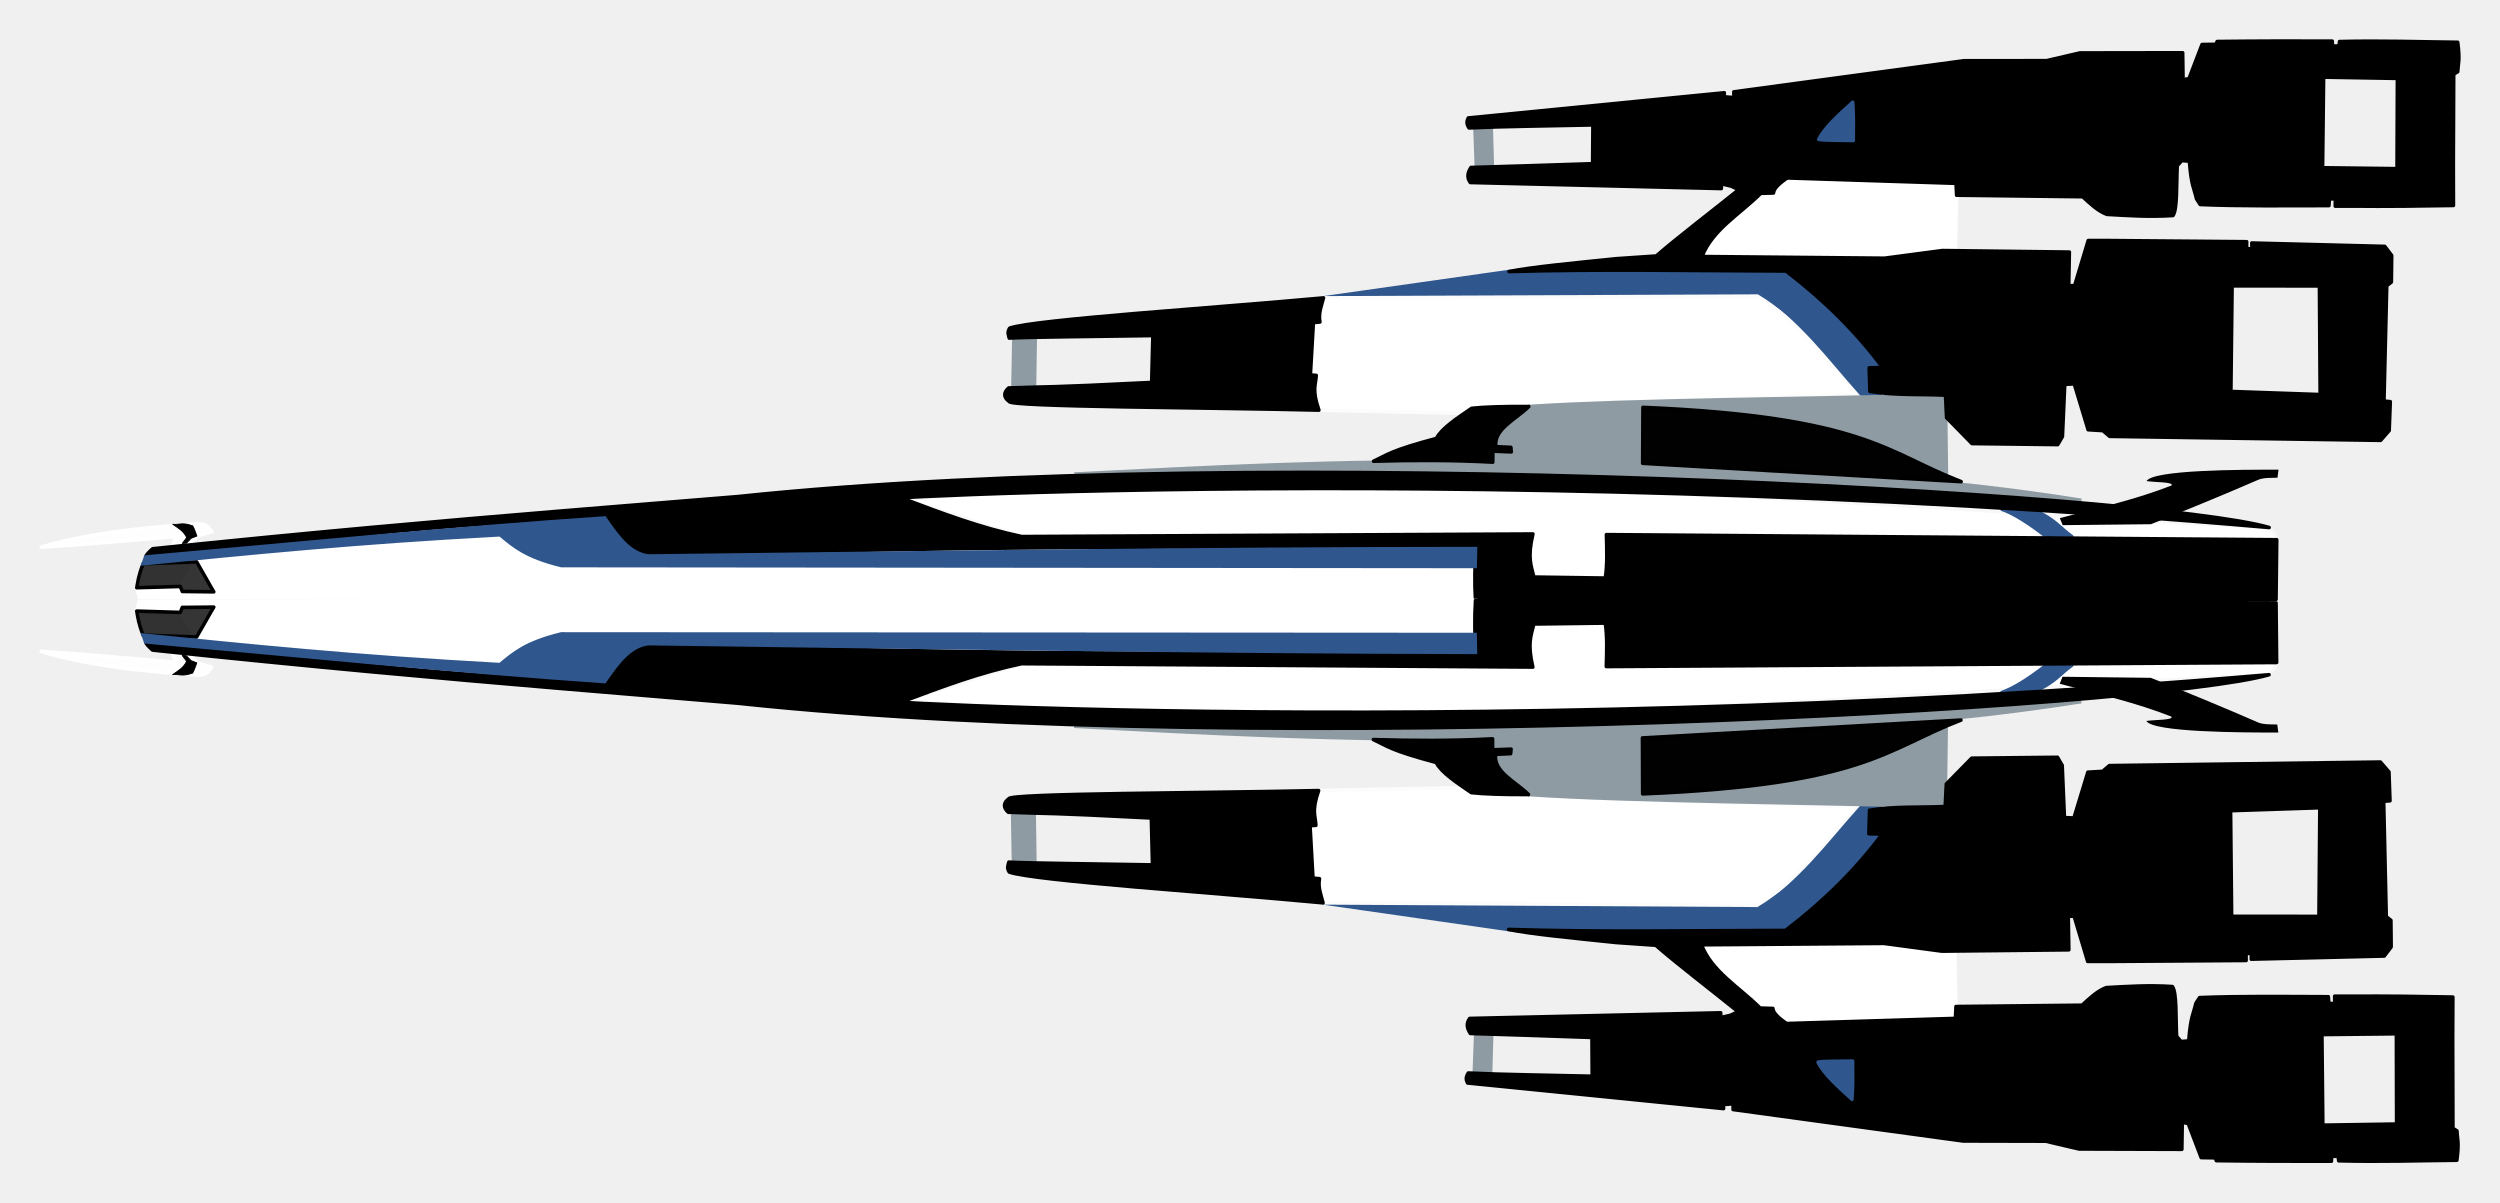
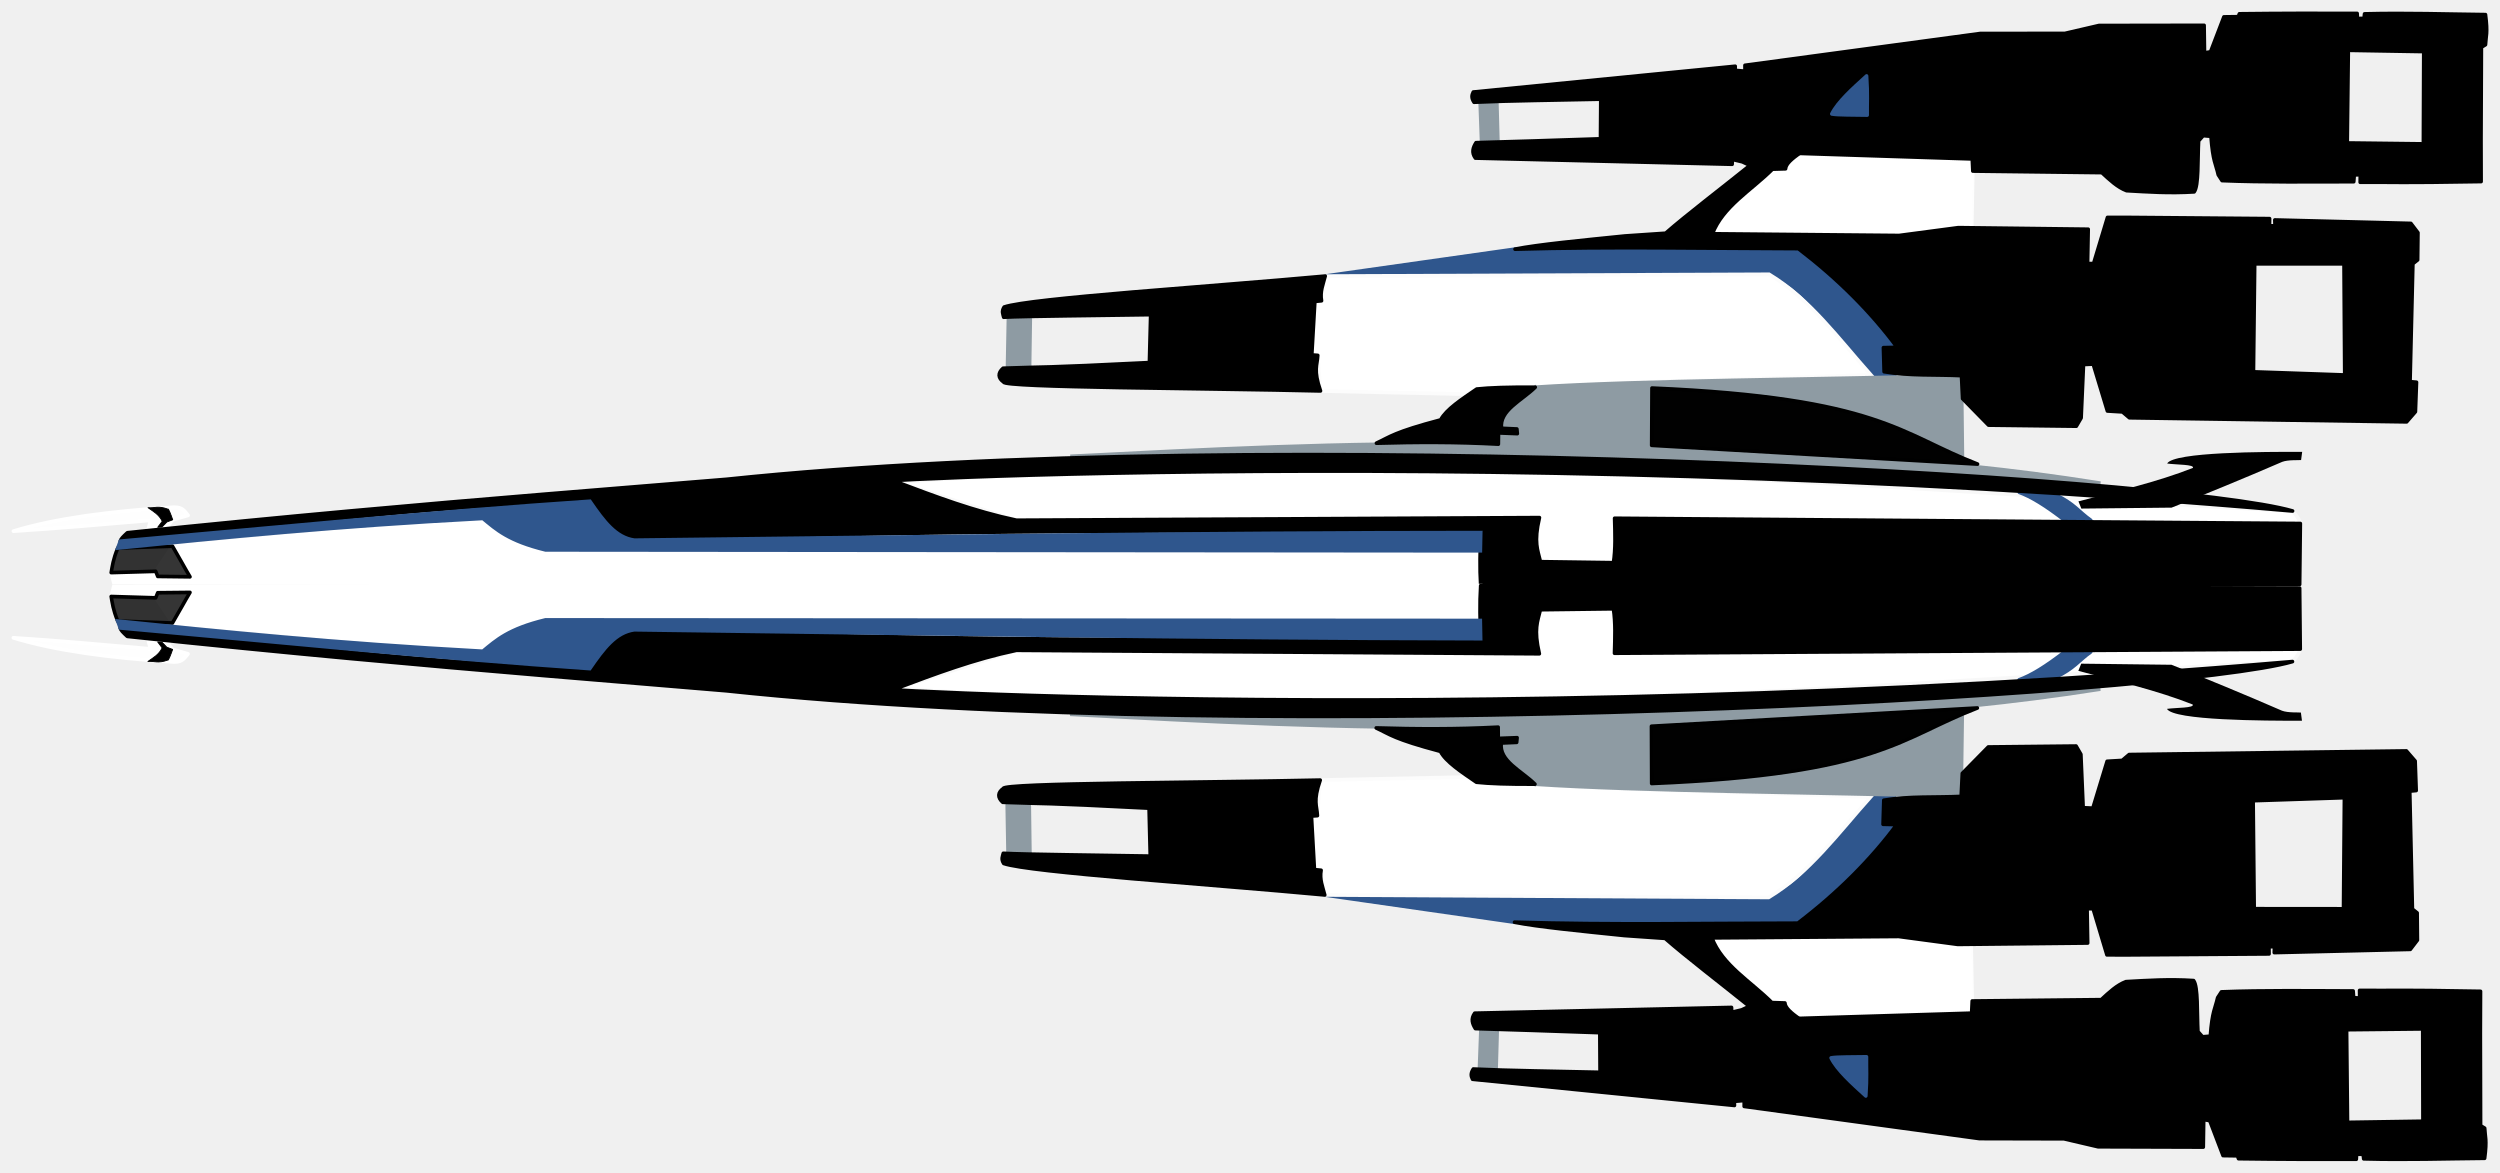
- <svg xmlns="http://www.w3.org/2000/svg" width="63.658" height="30.616" viewBox="0 0 16.843 8.101" version="1.1" id="svg844">
+ <svg xmlns="http://www.w3.org/2000/svg" width="216.945" height="101.758" viewBox="0 0 57.4 26.923" version="1.1" id="svg844">
  <defs id="defs838" />
-   <g id="layer3" transform="translate(-66.01912,-146.6071)" />
-   <g id="layer2" transform="translate(-66.01912,-146.6071)" />
-   <g id="layer1" transform="translate(-66.01912,-146.6071)">
-     <g id="g1719" transform="matrix(-0.00104128,0.09168982,0.08877731,0.00107544,62.74026,141.8693)">
+   <g id="layer3" transform="translate(-74.36997,-127.7842)" />
+   <g id="layer2" transform="translate(-74.36997,-127.7842)" />
+   <g id="layer1" transform="translate(-74.36997,-127.7842)">
+     <g id="g1719" transform="matrix(-0.00362997,0.3196373,0.3094841,0.00374907,62.28187,110.6102)">
      <g transform="translate(-15.39867,-13.31777)" id="g1625">
        <g id="g1601" transform="translate(8.323604,7.491244)">
          <path id="path1471" d="m 95.045,216.001 c -0.933,-26.277 -4.024,-61.851 -0.874,-103.59 l 2.649,8.939 -0.644,38.79 c 1.096,-0.248 2.154,-0.231 3.164,0.11 l 0.011,5.415 c -1.055,0.087 -2.12,0.099 -3.193,0.048 l -0.221,50.874 c -0.206,-0.066 -0.407,-0.126 -0.891,-0.586 z" themedPrimary="fill" style="fill:#ffffff;fill-opacity:1;stroke:#f8f8f8;stroke-width:0.265;stroke-linecap:round;stroke-linejoin:round;stroke-miterlimit:4;stroke-dasharray:none;stroke-opacity:1" />
          <path id="path1458" d="m 76.915,158.1 2.1,-14.054 c -0.407,10.385 -0.409,21.108 -0.515,32.923 0.672,2.738 4.529,5.115 7.136,7.633 l 0.031,1.772 -1.997,-0.865 -0.034,1.02 c -2.761,-2.125 -5.031,-4.65 -7.008,-7.412 z" style="fill:#2f568d;fill-opacity:1;stroke:#2f568d;stroke-width:0.265;stroke-linecap:round;stroke-linejoin:round;stroke-miterlimit:4;stroke-dasharray:none;stroke-opacity:1" />
          <path id="path1464" d="m 69.788,179.117 0.247,12.824 0.871,0.052 4.081,-0.034 -5e-6,-0.993 0.615,-4.384 0.039,-13.851 c -1.642,0.732 -3.141,2.834 -4.695,4.402 l -0.039,0.969 z" themedPrimary="fill" style="fill:#ffffff;fill-opacity:1;stroke:#ffffff;stroke-width:0.265px;stroke-linecap:butt;stroke-linejoin:miter;stroke-opacity:0.941" />
          <path id="path1466" d="m 85.637,184.602 c -2.555,-2.407 -5.405,-4.585 -7.136,-7.633 l 0.515,-32.923 1.776,-0.252 0.052,-0.494 3.85,-0.182 0.026,0.442 2.549,0.234 0.104,10.821 -0.374,0.762 -0.184,4.341 -0.43,7.201 z" themedPrimary="fill" style="fill:#ffffff;fill-opacity:1;stroke:#fcfcfc;stroke-width:0.265px;stroke-linecap:butt;stroke-linejoin:miter;stroke-opacity:1" />
          <path id="path1474" d="m 66.454,155.392 2.684,0.131 -0.055,1.214 -2.714,-0.108 z" style="fill:#8e9ba3;fill-opacity:1;stroke:#8e9ba3;stroke-width:0.265px;stroke-linecap:butt;stroke-linejoin:miter;stroke-opacity:1" />
          <path id="path1476" d="m 82.365,120.579 3.381,-0.026 -0.039,1.639 -3.407,0.013 z" style="fill:#8e9ba3;fill-opacity:1;stroke:#8e9ba3;stroke-width:0.265px;stroke-linecap:butt;stroke-linejoin:miter;stroke-opacity:1" />
          <path id="path1480" d="m 86.814,159.717 c -0.574,7.645 -0.802,21.071 -1.203,31.606 l 5.764,0.14 c -3.39,-6.446 -4.604,-14.357 -4.602,-23.088 l 4.11,0.026 c 0.633,10.785 0.396,19.624 2.331,33.325 L 92.184,125.285 c -0.605,9.956 -1.251,19.773 -1.251,31.746 -1.081,-0.288 -2.381,0.31 -4.12,2.685 z" style="fill:#8e9ba3;fill-opacity:1;stroke:#8e9ba3;stroke-width:0.265px;stroke-linecap:butt;stroke-linejoin:miter;stroke-opacity:1" />
          <path id="path1482" d="m 97.187,59.899 c -0.258,-0.248 -0.59,-0.384 -0.57,-1.048 0.342,-4.82 0.927,-8.893 1.858,-11.9 -0.238,3.266 -0.567,6.712 -0.901,10.171 l 0.607,-0.166 -0.129,1.398 -0.533,0.405 c 0.106,-0.364 0.009,-0.029 -0.331,1.14 z" style="fill:#fefefe;fill-opacity:1;stroke:#ffffff;stroke-width:0.265;stroke-linecap:round;stroke-linejoin:round;stroke-miterlimit:4;stroke-dasharray:none;stroke-opacity:1" />
          <path id="path1484" d="m 101.112,155.837 0.967,-101.4 -0.714,-0.2 -0.13,3.303 -1.821,1.223 -2.265,23.005 2.207,4.672 -0.749,69.345 z" themedPrimary="fill" style="fill:#ffffff;fill-opacity:1;stroke:#ffffff;stroke-width:0.265px;stroke-linecap:butt;stroke-linejoin:miter;stroke-opacity:1" />
          <path id="path1456" d="m 95.937,199.141 c -1.07,-1.447 -1.71,-2.571 -1.996,-3.43 l 0.156,2.704 c 0.661,1.432 1.176,1.701 1.794,2.626 z" style="fill:#2f568d;fill-opacity:1;stroke:#2f568d;stroke-width:0.265;stroke-linecap:round;stroke-linejoin:round;stroke-miterlimit:4;stroke-dasharray:none;stroke-opacity:1" />
          <path id="path1417" d="m 101.112,155.837 -0.798,60.75 h -4.377 l 0.221,-50.874 c 1.088,0.042 2.201,0.103 3.193,-0.048 l -0.011,-5.415 c -0.839,-0.212 -1.383,-0.521 -3.164,-0.11 l 0.644,-38.79 c -0.609,-3.162 -1.634,-6.047 -2.649,-8.939 0.716,-14.13 -3.68,40.921 0.874,103.59 -2.337,-8.644 -5.469,-76.002 -0.914,-116.186 0.411,-4.486 0.806,-8.911 1.226,-13.484 0.84,-9.147 1.779,-18.891 3.134,-30.924 0.303,-0.329 0.456,-0.485 0.612,-0.52 -1.22,11.601 -2.837,22.74 -3.277,34.803 0.393,0.488 2.577,1.554 2.757,3.329 -0.945,20.82 -1.263,41.917 -1.281,62.778 1.279,-0.033 2.505,-0.062 3.811,0.039 z" themedSecondary="fill" style="fill:#000000;fill-opacity:1;stroke:#000000;stroke-width:0.265;stroke-linecap:round;stroke-linejoin:round;stroke-miterlimit:4;stroke-dasharray:none;stroke-opacity:1;paint-order:stroke fill markers" />
          <path id="path1438" d="m 94.539,200.107 c -0.766,2.877 -1.457,5.816 -2.501,8.461 -0.261,0.137 -0.207,-1.224 -0.294,-1.913 -0.841,0.466 -0.929,7.188 -0.956,10.006 l 0.589,-0.074 c 0.026,-0.138 -0.021,-0.953 0.147,-1.398 1.239,-2.861 2.34,-5.549 3.384,-8.166 l 0.147,-6.695 z" themedSecondary="fill" style="fill:#000000;fill-opacity:1;stroke:#000000;stroke-width:0;stroke-linecap:round;stroke-linejoin:round;stroke-miterlimit:4;stroke-dasharray:none;stroke-opacity:1" />
          <path id="path1440" d="m 91.95,192.591 c -2.052,-5.72 -4.676,-7.315 -5.176,-24.216 l 4.11,0.026 z" themedSecondary="fill" style="fill:#000000;fill-opacity:0.993;stroke:#000000;stroke-width:0.265;stroke-linecap:round;stroke-linejoin:round;stroke-miterlimit:4;stroke-dasharray:none;stroke-opacity:1;paint-order:stroke fill markers" />
          <path id="path1442" d="m 86.998,155.376 c 0.748,-1.105 1.496,-2.257 2.244,-2.649 0.932,-3.467 1.257,-3.719 1.729,-4.745 -0.117,2.933 -0.164,5.921 -0.037,9.049 h -0.809 l 0.037,1.398 -0.331,-0.037 -0.037,-1.14 c -1.285,-0.198 -2.005,1.466 -2.98,2.465 0.012,-1.963 0.074,-3.407 0.184,-4.341 z" themedSecondary="fill" style="fill:#000000;fill-opacity:1;stroke:#000000;stroke-width:0.265px;stroke-linecap:round;stroke-linejoin:round;stroke-opacity:1" />
          <path id="path1444" d="m 99.597,54.705 -0.182,4.058 c 0.899,0.562 1.629,0.97 2.185,1.327 v -2.393 l -0.364,-0.156 c 0.043,-1.122 0.087,-2.249 0.13,-3.303 -0.494,0.092 -0.882,0.114 -1.769,0.468 z" themedSecondary="fill" style="fill:#000000;fill-opacity:0.792;stroke:#000000;stroke-width:0.265;stroke-linecap:round;stroke-linejoin:round;stroke-miterlimit:4;stroke-dasharray:none;stroke-opacity:1;paint-order:stroke fill markers" />
          <path id="path1446" d="m 98.07,57.655 -0.432,0.331 c -0.496,-0.25 -0.701,-0.679 -0.966,-1.067 0.044,0.493 -0.171,0.725 0.092,1.481 -0.092,0.024 0.424,0.241 0.754,0.359 l 0.166,-0.432 0.368,-0.359 z" themedSecondary="fill" style="fill:#000000;fill-opacity:1;stroke:#000000;stroke-width:0.065;stroke-linecap:round;stroke-linejoin:round;stroke-miterlimit:4;stroke-dasharray:none;stroke-opacity:1;paint-order:stroke fill markers" />
          <path id="path1448" d="m 79.015,144.046 c 0.847,-8.379 1.841,-21.87 2.504,-23.793 0.318,-0.209 0.508,-0.077 0.728,-0.026 -0.104,1.606 -0.208,7.266 -0.312,10.899 l 3.446,-0.052 c 0.503,-8.362 0.371,-7.38 0.533,-10.847 0.353,-0.409 0.712,-0.371 0.988,0.052 0.407,-0.073 0.262,15.153 0.364,23.514 -1.52,-0.562 -1.839,-0.257 -2.549,-0.234 l -0.026,-0.442 -3.85,0.182 -0.052,0.494 c -0.664,-0.132 -1.203,0.111 -1.776,0.252 z" themedSecondary="fill" style="fill:#000000;fill-opacity:1;stroke:#000000;stroke-width:0.265px;stroke-linecap:round;stroke-linejoin:round;stroke-opacity:1;paint-order:stroke fill markers" />
          <path id="path1450" transform="scale(0.2645833)" d="m 249.441,584.998 c -0.437,-0.01 -0.83,0.133 -1.246,0.344 l -7.863,73.363 1.117,-0.012 0.197,2.754 -1.598,-0.027 -9.412,65.893 -0.295,23.693 -2.262,9.535 -0.393,29.494 7.471,0.195 -0.295,1.674 -9.535,3.637 -0.1,4.031 -0.785,0.295 c -0.273,11.501 -0.404,22.359 -0.492,33.031 l 1.377,0.098 -0.053,1.84 -1.227,0.127 c -0.436,12.194 -0.175,22.717 -0.197,33.918 5.111,0.757 5.807,0.176 8.16,0.098 l 0.693,-1.139 25.094,0.189 11.375,0.162 c 0.68,-24.425 0.393,-22.61 0.59,-33.916 h -2.064 l 0.098,-1.672 1.834,-0.121 c 0.162,-12.49 0.465,-25.193 0.133,-36.941 l -1.572,-1.082 c -3.04,-0.734 -3.512,-1.545 -10.422,-2.162 l -0.146,-2.164 1.424,-1.277 c 5.045,-0.228 12.225,0.207 13.863,-1.082 0.501,-6.947 0.158,-12.91 -0.1,-18.973 -0.906,-2.589 -2.894,-4.773 -4.816,-6.98 v -36.178 l -3.293,-0.197 -0.936,-48.467 3.244,-14.236 -0.771,-1.75 -0.613,-2.797 1.316,-0.041 -0.834,-72.018 c -1.508,-1.172 -2.858,-0.701 -4.172,0.139 -0.446,10.905 -0.776,19.822 -1.463,34.873 l -10.771,-0.045 c 0.412,-11.894 0.673,-25.458 1.252,-35.523 -0.593,-0.408 -1.075,-0.572 -1.512,-0.582 z m 9.705,245.539 v 21.334 l -25.07,-0.195 -0.098,-21.137 z" themedSecondary="fill" style="fill:#000000;fill-opacity:1;stroke:#000000;stroke-width:1.002;stroke-linecap:round;stroke-linejoin:round;stroke-miterlimit:4;stroke-dasharray:none;stroke-opacity:1;paint-order:stroke fill markers" />
          <path id="path1452" transform="scale(0.2645833)" d="m 290.703,597.543 c -1.311,6.345 -2.621,18.889 -3.932,30.771 l -0.885,11.404 c -5.043,5.812 -12.568,15.759 -18.852,23.639 l -3.27,13.621 c 1.409,-1.939 2.819,-3.763 4.229,-3.836 l 0.146,-3.662 c 5.827,-5.903 10.281,-13.777 17.746,-16.639 l -0.148,52.352 -2.322,16.566 v 36.428 l 9.314,-0.07 v 1.668 l -12.582,3.754 -0.068,6.049 -0.139,39.416 h 1.945 v 1.529 l -1.6,-0.07 0.488,38.164 2.502,2.016 h 7.369 l 1.043,-1.32 32.047,-0.418 0.139,1.809 7.994,-0.209 2.779,-2.434 -0.197,-77.748 -1.572,-1.965 -0.197,-4.229 L 320,760 l 0.148,-2.703 14.5,-0.492 2.262,-1.326 v -24.627 l -7.1,-7.357 -6.242,-0.385 c -0.257,-7.095 0.263,-14.606 -0.816,-21.701 l -6.516,-0.271 -0.129,3.854 c -9.395,-7.339 -18.386,-16.785 -26.484,-28.014 0.248,-26.321 -0.004,-51.942 1.08,-79.434 z m 1.541,207.428 h 29.336 l 0.557,25.582 -30.17,-0.557 z" themedSecondary="fill" style="fill:#000000;fill-opacity:1;stroke:#000000;stroke-width:1.002;stroke-linecap:butt;stroke-linejoin:round;stroke-miterlimit:4;stroke-dasharray:none;stroke-opacity:1" />
          <path id="path1454" d="m 98.609,155.785 0.749,-69.345 c -0.62,-2.759 -1.419,-3.662 -2.207,-4.672 0.695,-11.047 1.606,-19.322 2.447,-27.063 l -0.494,0.182 c -1.118,11.59 -2.377,23.12 -3.277,34.803 1.458,1.059 2.589,1.964 2.757,3.329 -0.477,20.926 -1.033,41.852 -1.281,62.778 z" style="fill:#2f568d;fill-opacity:1;stroke:#2f568d;stroke-width:0.265px;stroke-linecap:butt;stroke-linejoin:miter;stroke-opacity:1" />
          <path id="path1462" d="m 64.17,184.033 c 0.941,-1.047 1.884,-2.11 2.757,-2.549 0.076,0.425 0.042,1.698 0.052,2.627 -0.926,-0.024 -1.394,0.035 -2.809,-0.078 z" style="fill:#2f568d;fill-opacity:1;stroke:#2f568d;stroke-width:0.265;stroke-linecap:round;stroke-linejoin:round;stroke-miterlimit:4;stroke-dasharray:none;stroke-opacity:1" />
        </g>
      </g>
      <g id="g1671" transform="matrix(-0.99976,-0.02190707,-0.02190707,0.99976,207.0249,-10.88115)">
        <g transform="translate(8.323604,7.491244)" id="g1669">
          <path themedPrimary="fill" style="fill:#ffffff;fill-opacity:1;stroke:#f8f8f8;stroke-width:0.265;stroke-linecap:round;stroke-linejoin:round;stroke-miterlimit:4;stroke-dasharray:none;stroke-opacity:1" d="m 95.045,216.001 c -0.933,-26.277 -4.024,-61.851 -0.874,-103.59 l 2.649,8.939 -0.644,38.79 c 1.096,-0.248 2.154,-0.231 3.164,0.11 l 0.011,5.415 c -1.055,0.087 -2.12,0.099 -3.193,0.048 l -0.221,50.874 c -0.206,-0.066 -0.407,-0.126 -0.891,-0.586 z" id="path1627" />
          <path style="fill:#2f568d;fill-opacity:1;stroke:#2f568d;stroke-width:0.265;stroke-linecap:round;stroke-linejoin:round;stroke-miterlimit:4;stroke-dasharray:none;stroke-opacity:1" d="m 76.915,158.1 2.1,-14.054 c -0.407,10.385 -0.409,21.108 -0.515,32.923 0.672,2.738 4.529,5.115 7.136,7.633 l 0.031,1.772 -1.997,-0.865 -0.034,1.02 c -2.761,-2.125 -5.031,-4.65 -7.008,-7.412 z" id="path1629" />
          <path themedPrimary="fill" style="fill:#ffffff;fill-opacity:1;stroke:#ffffff;stroke-width:0.265px;stroke-linecap:butt;stroke-linejoin:miter;stroke-opacity:0.941" d="m 69.788,179.117 0.247,12.824 0.871,0.052 4.081,-0.034 -5e-6,-0.993 0.615,-4.384 0.039,-13.851 c -1.642,0.732 -3.141,2.834 -4.695,4.402 l -0.039,0.969 z" id="path1631" />
          <path themedPrimary="fill" style="fill:#ffffff;fill-opacity:1;stroke:#fcfcfc;stroke-width:0.265px;stroke-linecap:butt;stroke-linejoin:miter;stroke-opacity:1" d="m 85.637,184.602 c -2.555,-2.407 -5.405,-4.585 -7.136,-7.633 l 0.515,-32.923 1.776,-0.252 0.052,-0.494 3.85,-0.182 0.026,0.442 2.549,0.234 0.104,10.821 -0.374,0.762 -0.184,4.341 -0.43,7.201 z" id="path1633" />
          <path style="fill:#8e9ba3;fill-opacity:1;stroke:#8e9ba3;stroke-width:0.265px;stroke-linecap:butt;stroke-linejoin:miter;stroke-opacity:1" d="m 66.454,155.392 2.684,0.131 -0.055,1.214 -2.714,-0.108 z" id="path1635" />
          <path style="fill:#8e9ba3;fill-opacity:1;stroke:#8e9ba3;stroke-width:0.265px;stroke-linecap:butt;stroke-linejoin:miter;stroke-opacity:1" d="m 82.365,120.579 3.381,-0.026 -0.039,1.639 -3.407,0.013 z" id="path1637" />
          <path style="fill:#8e9ba3;fill-opacity:1;stroke:#8e9ba3;stroke-width:0.265px;stroke-linecap:butt;stroke-linejoin:miter;stroke-opacity:1" d="m 86.814,159.717 c -0.574,7.645 -0.802,21.071 -1.203,31.606 l 5.764,0.14 c -3.39,-6.446 -4.604,-14.357 -4.602,-23.088 l 4.11,0.026 c 0.633,10.785 0.396,19.624 2.331,33.325 L 92.184,125.285 c -0.605,9.956 -1.251,19.773 -1.251,31.746 -1.081,-0.288 -2.381,0.31 -4.12,2.685 z" id="path1639" />
          <path style="fill:#fefefe;fill-opacity:1;stroke:#ffffff;stroke-width:0.265;stroke-linecap:round;stroke-linejoin:round;stroke-miterlimit:4;stroke-dasharray:none;stroke-opacity:1" d="m 97.187,59.899 c -0.258,-0.248 -0.59,-0.384 -0.57,-1.048 0.342,-4.82 0.927,-8.893 1.858,-11.9 -0.238,3.266 -0.567,6.712 -0.901,10.171 l 0.607,-0.166 -0.129,1.398 -0.533,0.405 c 0.106,-0.364 0.009,-0.029 -0.331,1.14 z" id="path1641" />
          <path themedPrimary="fill" style="fill:#ffffff;fill-opacity:1;stroke:#ffffff;stroke-width:0.265px;stroke-linecap:butt;stroke-linejoin:miter;stroke-opacity:1" d="m 101.112,155.837 0.967,-101.4 -0.714,-0.2 -0.13,3.303 -1.821,1.223 -2.265,23.005 2.207,4.672 -0.749,69.345 z" id="path1643" />
          <path style="fill:#2f568d;fill-opacity:1;stroke:#2f568d;stroke-width:0.265;stroke-linecap:round;stroke-linejoin:round;stroke-miterlimit:4;stroke-dasharray:none;stroke-opacity:1" d="m 95.937,199.141 c -1.07,-1.447 -1.71,-2.571 -1.996,-3.43 l 0.156,2.704 c 0.661,1.432 1.176,1.701 1.794,2.626 z" id="path1645" />
          <path style="fill:#000000;fill-opacity:1;stroke:#000000;stroke-width:0.265;stroke-linecap:round;stroke-linejoin:round;stroke-miterlimit:4;stroke-dasharray:none;stroke-opacity:1;paint-order:stroke fill markers" themedSecondary="fill" d="m 101.112,155.837 -0.798,60.75 h -4.377 l 0.221,-50.874 c 1.088,0.042 2.201,0.103 3.193,-0.048 l -0.011,-5.415 c -0.839,-0.212 -1.383,-0.521 -3.164,-0.11 l 0.644,-38.79 c -0.609,-3.162 -1.634,-6.047 -2.649,-8.939 0.716,-14.13 -3.68,40.921 0.874,103.59 -2.337,-8.644 -5.469,-76.002 -0.914,-116.186 0.411,-4.486 0.806,-8.911 1.226,-13.484 0.84,-9.147 1.779,-18.891 3.134,-30.924 0.303,-0.329 0.456,-0.485 0.612,-0.52 -1.22,11.601 -2.837,22.74 -3.277,34.803 0.393,0.488 2.577,1.554 2.757,3.329 -0.945,20.82 -1.263,41.917 -1.281,62.778 1.279,-0.033 2.505,-0.062 3.811,0.039 z" id="path1647" />
          <path style="fill:#000000;fill-opacity:1;stroke:#000000;stroke-width:0;stroke-linecap:round;stroke-linejoin:round;stroke-miterlimit:4;stroke-dasharray:none;stroke-opacity:1" themedSecondary="fill" d="m 94.539,200.107 c -0.766,2.877 -1.457,5.816 -2.501,8.461 -0.261,0.137 -0.207,-1.224 -0.294,-1.913 -0.841,0.466 -0.929,7.188 -0.956,10.006 l 0.589,-0.074 c 0.026,-0.138 -0.021,-0.953 0.147,-1.398 1.239,-2.861 2.34,-5.549 3.384,-8.166 l 0.147,-6.695 z" id="path1649" />
          <path themedSecondary="fill" style="fill:#000000;fill-opacity:0.993;stroke:#000000;stroke-width:0.265;stroke-linecap:round;stroke-linejoin:round;stroke-miterlimit:4;stroke-dasharray:none;stroke-opacity:1;paint-order:stroke fill markers" d="m 91.95,192.591 c -2.052,-5.72 -4.676,-7.315 -5.176,-24.216 l 4.11,0.026 z" id="path1651" />
          <path style="fill:#000000;fill-opacity:1;stroke:#000000;stroke-width:0.265px;stroke-linecap:round;stroke-linejoin:round;stroke-opacity:1" themedSecondary="fill" d="m 86.998,155.376 c 0.748,-1.105 1.496,-2.257 2.244,-2.649 0.932,-3.467 1.257,-3.719 1.729,-4.745 -0.117,2.933 -0.164,5.921 -0.037,9.049 h -0.809 l 0.037,1.398 -0.331,-0.037 -0.037,-1.14 c -1.285,-0.198 -2.005,1.466 -2.98,2.465 0.012,-1.963 0.074,-3.407 0.184,-4.341 z" id="path1653" />
          <path themedSecondary="fill" style="fill:#000000;fill-opacity:0.792;stroke:#000000;stroke-width:0.265;stroke-linecap:round;stroke-linejoin:round;stroke-miterlimit:4;stroke-dasharray:none;stroke-opacity:1;paint-order:stroke fill markers" d="m 99.597,54.705 -0.182,4.058 c 0.899,0.562 1.629,0.97 2.185,1.327 v -2.393 l -0.364,-0.156 c 0.043,-1.122 0.087,-2.249 0.13,-3.303 -0.494,0.092 -0.882,0.114 -1.769,0.468 z" id="path1655" />
          <path themedSecondary="fill" style="fill:#000000;fill-opacity:1;stroke:#000000;stroke-width:0.065;stroke-linecap:round;stroke-linejoin:round;stroke-miterlimit:4;stroke-dasharray:none;stroke-opacity:1;paint-order:stroke fill markers" d="m 98.07,57.655 -0.432,0.331 c -0.496,-0.25 -0.701,-0.679 -0.966,-1.067 0.044,0.493 -0.171,0.725 0.092,1.481 -0.092,0.024 0.424,0.241 0.754,0.359 l 0.166,-0.432 0.368,-0.359 z" id="path1657" />
          <path themedSecondary="fill" style="fill:#000000;fill-opacity:1;stroke:#000000;stroke-width:0.265px;stroke-linecap:round;stroke-linejoin:round;stroke-opacity:1;paint-order:stroke fill markers" d="m 79.015,144.046 c 0.847,-8.379 1.841,-21.87 2.504,-23.793 0.318,-0.209 0.508,-0.077 0.728,-0.026 -0.104,1.606 -0.208,7.266 -0.312,10.899 l 3.446,-0.052 c 0.503,-8.362 0.371,-7.38 0.533,-10.847 0.353,-0.409 0.712,-0.371 0.988,0.052 0.407,-0.073 0.262,15.153 0.364,23.514 -1.52,-0.562 -1.839,-0.257 -2.549,-0.234 l -0.026,-0.442 -3.85,0.182 -0.052,0.494 c -0.664,-0.132 -1.203,0.111 -1.776,0.252 z" id="path1659" />
          <path themedSecondary="fill" style="fill:#000000;fill-opacity:1;stroke:#000000;stroke-width:1.002;stroke-linecap:round;stroke-linejoin:round;stroke-miterlimit:4;stroke-dasharray:none;stroke-opacity:1;paint-order:stroke fill markers" d="m 249.441,584.998 c -0.437,-0.01 -0.83,0.133 -1.246,0.344 l -7.863,73.363 1.117,-0.012 0.197,2.754 -1.598,-0.027 -9.412,65.893 -0.295,23.693 -2.262,9.535 -0.393,29.494 7.471,0.195 -0.295,1.674 -9.535,3.637 -0.1,4.031 -0.785,0.295 c -0.273,11.501 -0.404,22.359 -0.492,33.031 l 1.377,0.098 -0.053,1.84 -1.227,0.127 c -0.436,12.194 -0.175,22.717 -0.197,33.918 5.111,0.757 5.807,0.176 8.16,0.098 l 0.693,-1.139 25.094,0.189 11.375,0.162 c 0.68,-24.425 0.393,-22.61 0.59,-33.916 h -2.064 l 0.098,-1.672 1.834,-0.121 c 0.162,-12.49 0.465,-25.193 0.133,-36.941 l -1.572,-1.082 c -3.04,-0.734 -3.512,-1.545 -10.422,-2.162 l -0.146,-2.164 1.424,-1.277 c 5.045,-0.228 12.225,0.207 13.863,-1.082 0.501,-6.947 0.158,-12.91 -0.1,-18.973 -0.906,-2.589 -2.894,-4.773 -4.816,-6.98 v -36.178 l -3.293,-0.197 -0.936,-48.467 3.244,-14.236 -0.771,-1.75 -0.613,-2.797 1.316,-0.041 -0.834,-72.018 c -1.508,-1.172 -2.858,-0.701 -4.172,0.139 -0.446,10.905 -0.776,19.822 -1.463,34.873 l -10.771,-0.045 c 0.412,-11.894 0.673,-25.458 1.252,-35.523 -0.593,-0.408 -1.075,-0.572 -1.512,-0.582 z m 9.705,245.539 v 21.334 l -25.07,-0.195 -0.098,-21.137 z" transform="scale(0.2645833)" id="path1661" />
          <path themedSecondary="fill" style="fill:#000000;fill-opacity:1;stroke:#000000;stroke-width:1.002;stroke-linecap:butt;stroke-linejoin:round;stroke-miterlimit:4;stroke-dasharray:none;stroke-opacity:1" d="m 290.703,597.543 c -1.311,6.345 -2.621,18.889 -3.932,30.771 l -0.885,11.404 c -5.043,5.812 -12.568,15.759 -18.852,23.639 l -3.27,13.621 c 1.409,-1.939 2.819,-3.763 4.229,-3.836 l 0.146,-3.662 c 5.827,-5.903 10.281,-13.777 17.746,-16.639 l -0.148,52.352 -2.322,16.566 v 36.428 l 9.314,-0.07 v 1.668 l -12.582,3.754 -0.068,6.049 -0.139,39.416 h 1.945 v 1.529 l -1.6,-0.07 0.488,38.164 2.502,2.016 h 7.369 l 1.043,-1.32 32.047,-0.418 0.139,1.809 7.994,-0.209 2.779,-2.434 -0.197,-77.748 -1.572,-1.965 -0.197,-4.229 L 320,760 l 0.148,-2.703 14.5,-0.492 2.262,-1.326 v -24.627 l -7.1,-7.357 -6.242,-0.385 c -0.257,-7.095 0.263,-14.606 -0.816,-21.701 l -6.516,-0.271 -0.129,3.854 c -9.395,-7.339 -18.386,-16.785 -26.484,-28.014 0.248,-26.321 -0.004,-51.942 1.08,-79.434 z m 1.541,207.428 h 29.336 l 0.557,25.582 -30.17,-0.557 z" transform="scale(0.2645833)" id="path1663" />
          <path style="fill:#2f568d;fill-opacity:1;stroke:#2f568d;stroke-width:0.265px;stroke-linecap:butt;stroke-linejoin:miter;stroke-opacity:1" d="m 98.609,155.785 0.749,-69.345 c -0.62,-2.759 -1.419,-3.662 -2.207,-4.672 0.695,-11.047 1.606,-19.322 2.447,-27.063 l -0.494,0.182 c -1.118,11.59 -2.377,23.12 -3.277,34.803 1.458,1.059 2.589,1.964 2.757,3.329 -0.477,20.926 -1.033,41.852 -1.281,62.778 z" id="path1665" />
          <path style="fill:#2f568d;fill-opacity:1;stroke:#2f568d;stroke-width:0.265;stroke-linecap:round;stroke-linejoin:round;stroke-miterlimit:4;stroke-dasharray:none;stroke-opacity:1" d="m 64.17,184.033 c 0.941,-1.047 1.884,-2.11 2.757,-2.549 0.076,0.425 0.042,1.698 0.052,2.627 -0.926,-0.024 -1.394,0.035 -2.809,-0.078 z" id="path1667" />
        </g>
      </g>
    </g>
  </g>
</svg>
